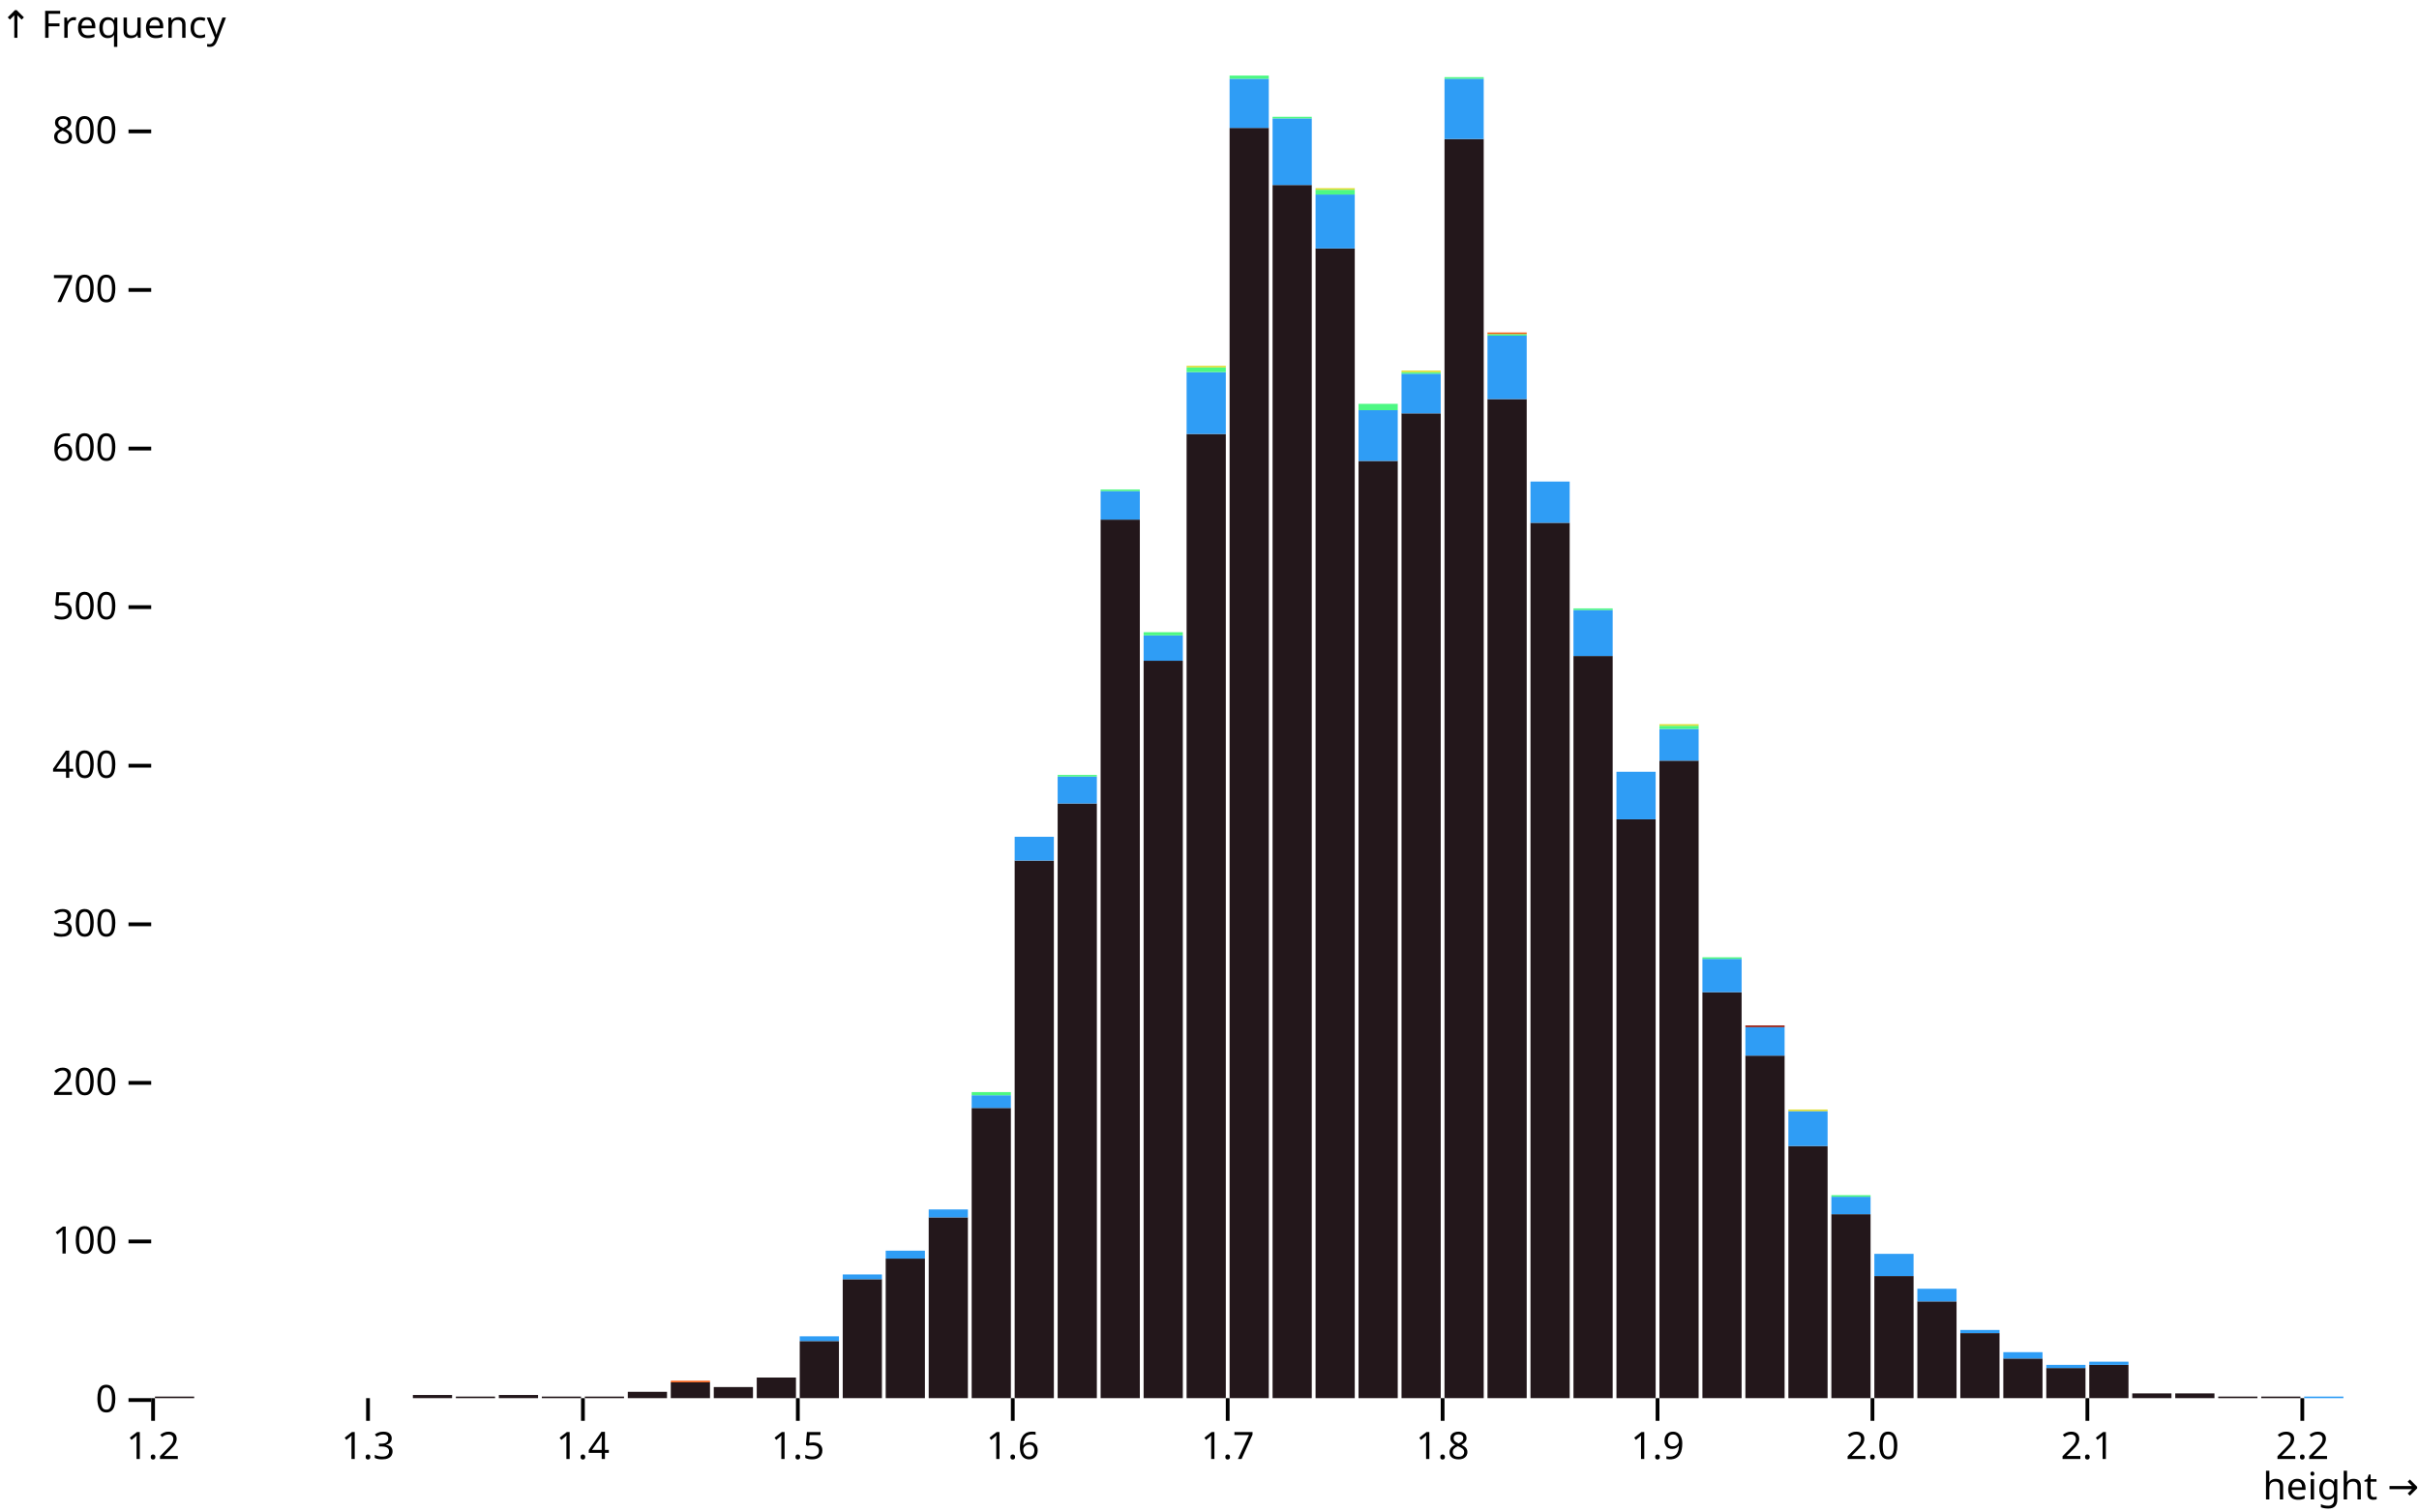
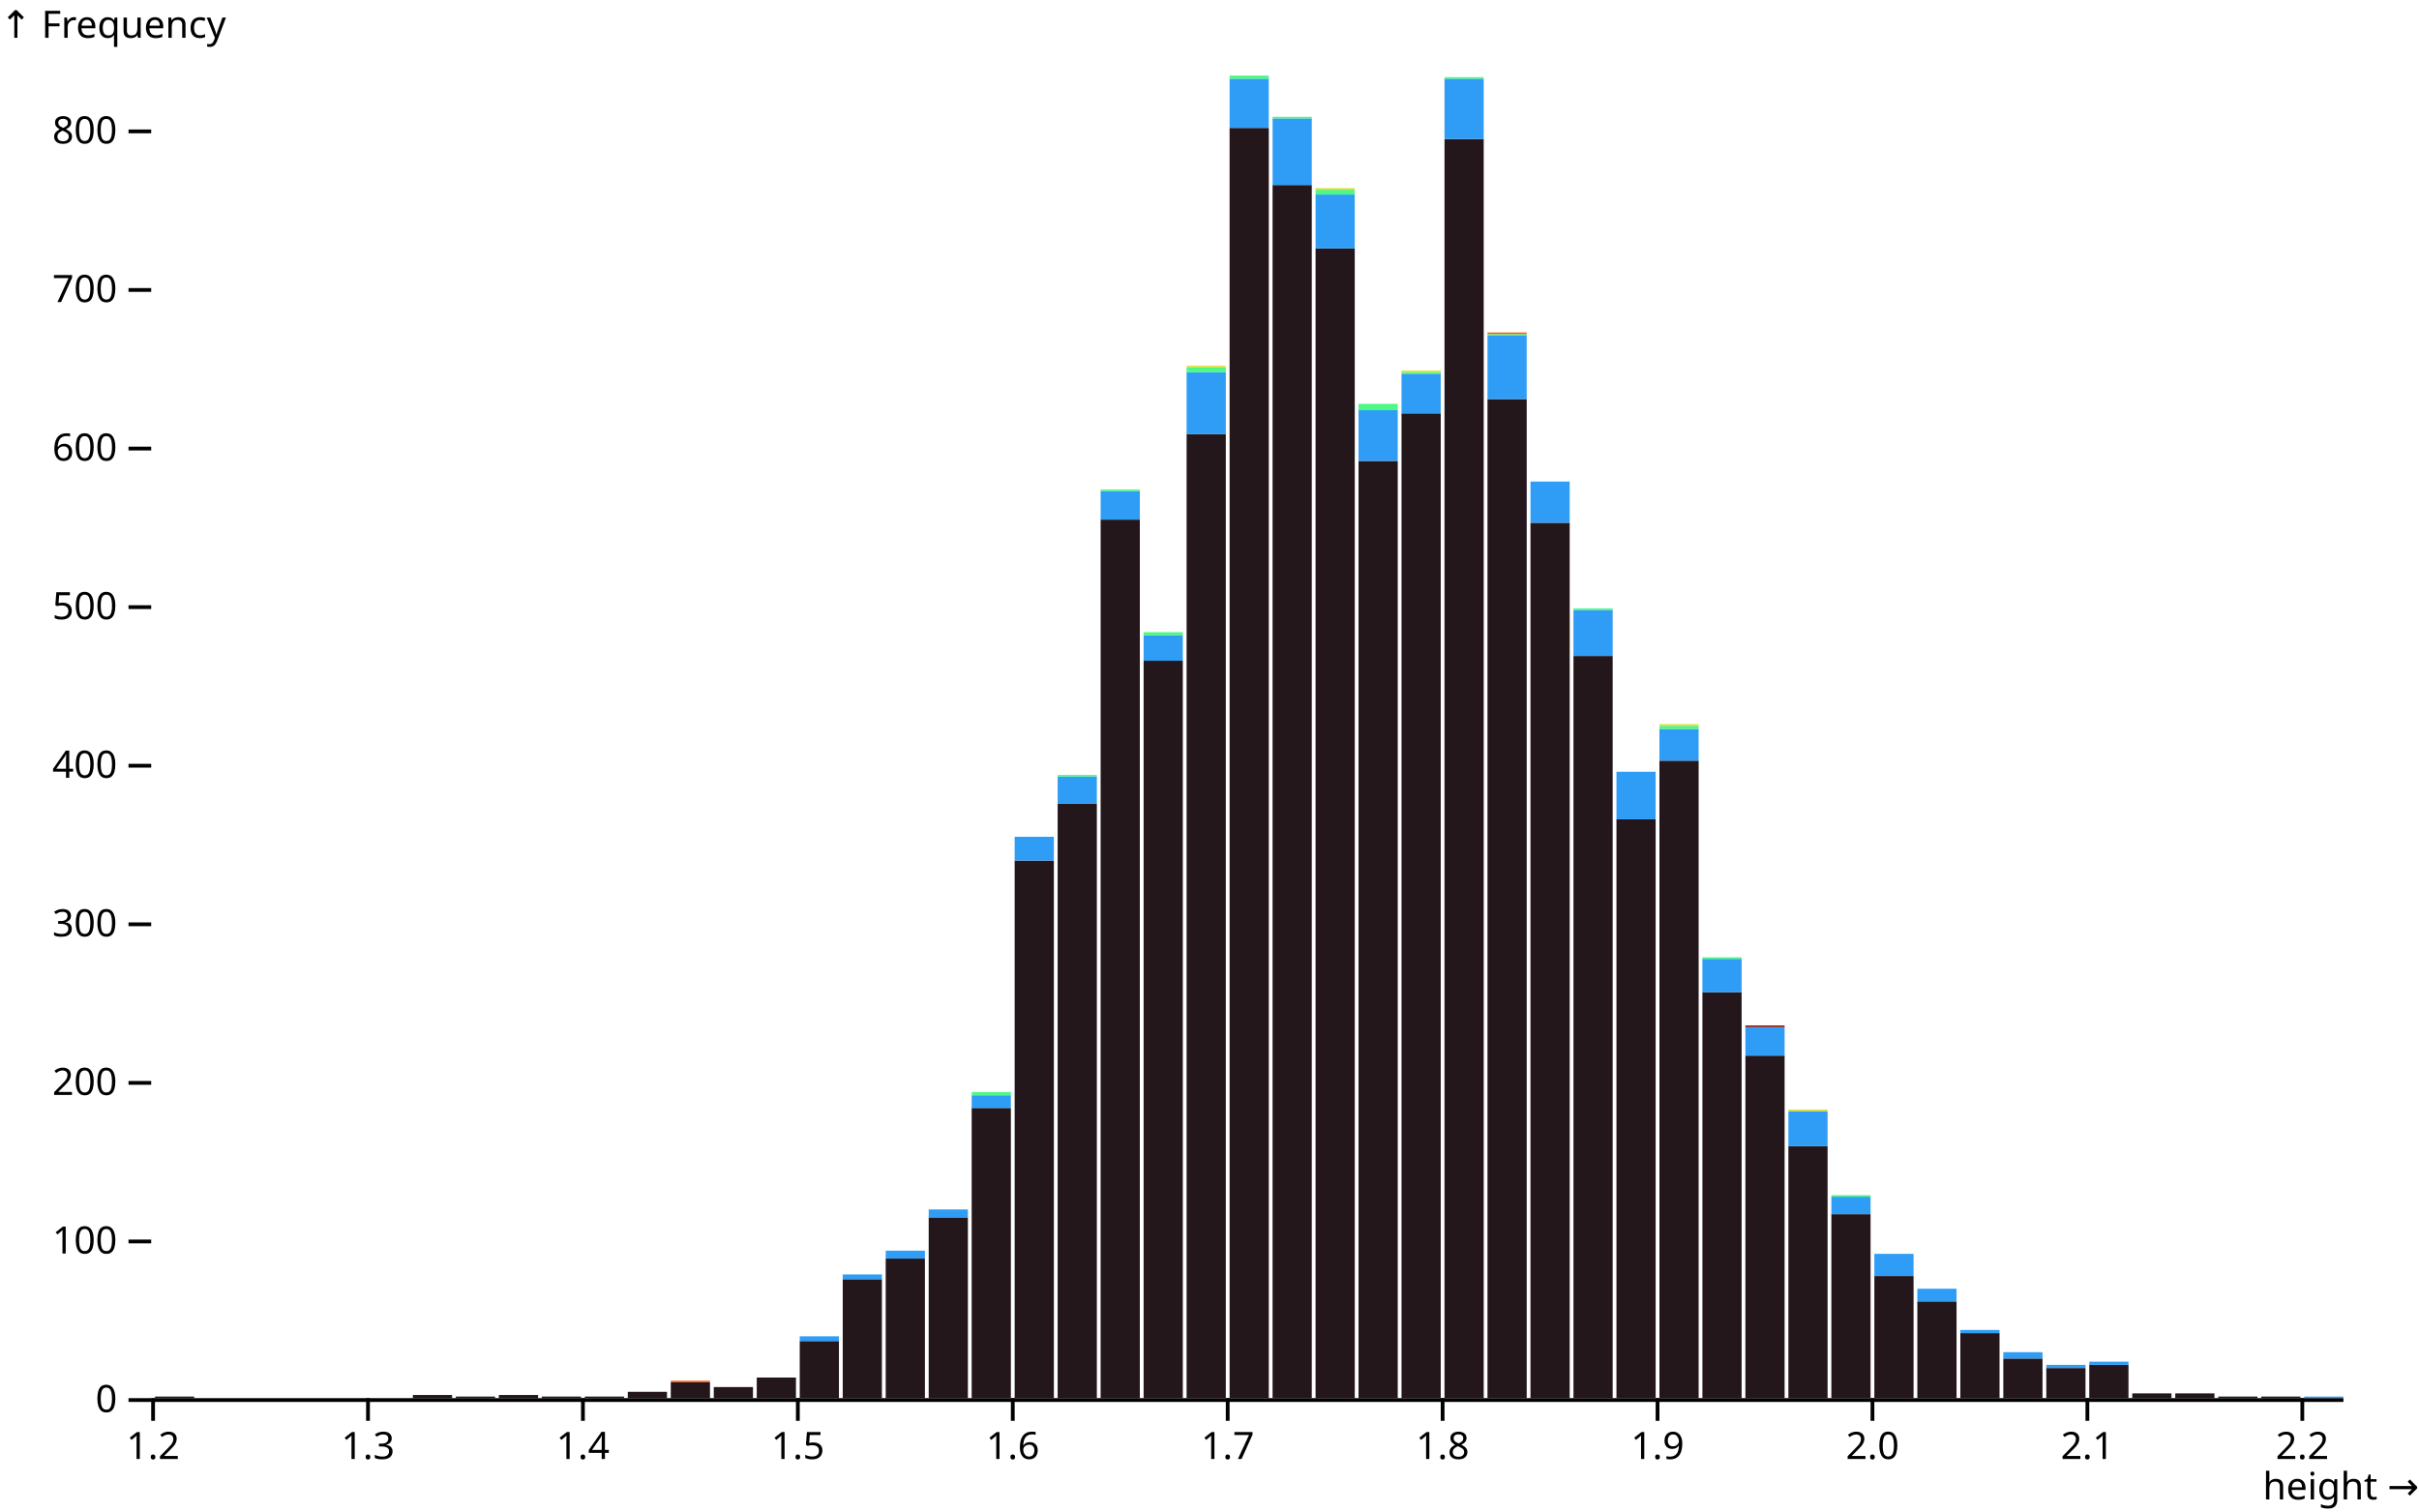
<svg xmlns="http://www.w3.org/2000/svg" class="plot" fill="currentColor" font-family="system-ui, sans-serif" font-size="10" text-anchor="middle" width="640" height="400" viewBox="0 0 640 400">
  <style>
    .plot {
      display: block;
      background: white;
      height: auto;
      height: intrinsic;
      max-width: 100%;
    }

    .plot text,
    .plot tspan {
      white-space: pre;
    }
  </style>
  <g aria-label="y-axis" aria-description="↑ Frequency" transform="translate(40,0)" fill="none" text-anchor="end" font-variant="tabular-nums">
    <g class="tick" opacity="1" transform="translate(0,370.5)">
      <line stroke="currentColor" x2="-6" />
      <text fill="currentColor" x="-9" dy="0.32em">0</text>
    </g>
    <g class="tick" opacity="1" transform="translate(0,328.5336)">
      <line stroke="currentColor" x2="-6" />
      <text fill="currentColor" x="-9" dy="0.32em">100</text>
    </g>
    <g class="tick" opacity="1" transform="translate(0,286.5671)">
      <line stroke="currentColor" x2="-6" />
      <text fill="currentColor" x="-9" dy="0.32em">200</text>
    </g>
    <g class="tick" opacity="1" transform="translate(0,244.6007)">
      <line stroke="currentColor" x2="-6" />
      <text fill="currentColor" x="-9" dy="0.32em">300</text>
    </g>
    <g class="tick" opacity="1" transform="translate(0,202.6343)">
      <line stroke="currentColor" x2="-6" />
      <text fill="currentColor" x="-9" dy="0.32em">400</text>
    </g>
    <g class="tick" opacity="1" transform="translate(0,160.6679)">
      <line stroke="currentColor" x2="-6" />
      <text fill="currentColor" x="-9" dy="0.32em">500</text>
    </g>
    <g class="tick" opacity="1" transform="translate(0,118.7014)">
      <line stroke="currentColor" x2="-6" />
      <text fill="currentColor" x="-9" dy="0.32em">600</text>
    </g>
    <g class="tick" opacity="1" transform="translate(0,76.73501)">
      <line stroke="currentColor" x2="-6" />
      <text fill="currentColor" x="-9" dy="0.32em">700</text>
    </g>
    <g class="tick" opacity="1" transform="translate(0,34.76859)">
      <line stroke="currentColor" x2="-6" />
      <text fill="currentColor" x="-9" dy="0.32em">800</text>
    </g>
    <text fill="currentColor" font-variant="normal" transform="translate(-40,20)" dy="-1em" text-anchor="start">↑ Frequency</text>
  </g>
  <g aria-label="x-axis" aria-description="height →" transform="translate(0,370)" fill="none" text-anchor="middle" font-variant="tabular-nums">
    <g class="tick" opacity="1" transform="translate(40.5,0)">
      <line stroke="currentColor" y2="6" />
      <text fill="currentColor" y="9" dy="0.71em">1.2</text>
    </g>
    <g class="tick" opacity="1" transform="translate(97.36275,0)">
      <line stroke="currentColor" y2="6" />
      <text fill="currentColor" y="9" dy="0.71em">1.3</text>
    </g>
    <g class="tick" opacity="1" transform="translate(154.2255,0)">
      <line stroke="currentColor" y2="6" />
      <text fill="currentColor" y="9" dy="0.71em">1.4</text>
    </g>
    <g class="tick" opacity="1" transform="translate(211.0882,0)">
      <line stroke="currentColor" y2="6" />
      <text fill="currentColor" y="9" dy="0.71em">1.5</text>
    </g>
    <g class="tick" opacity="1" transform="translate(267.951,0)">
      <line stroke="currentColor" y2="6" />
      <text fill="currentColor" y="9" dy="0.71em">1.6</text>
    </g>
    <g class="tick" opacity="1" transform="translate(324.8137,0)">
      <line stroke="currentColor" y2="6" />
      <text fill="currentColor" y="9" dy="0.71em">1.7</text>
    </g>
    <g class="tick" opacity="1" transform="translate(381.6765,0)">
      <line stroke="currentColor" y2="6" />
      <text fill="currentColor" y="9" dy="0.71em">1.8</text>
    </g>
    <g class="tick" opacity="1" transform="translate(438.5392,0)">
      <line stroke="currentColor" y2="6" />
      <text fill="currentColor" y="9" dy="0.71em">1.9</text>
    </g>
    <g class="tick" opacity="1" transform="translate(495.402,0)">
      <line stroke="currentColor" y2="6" />
      <text fill="currentColor" y="9" dy="0.71em">2.0</text>
    </g>
    <g class="tick" opacity="1" transform="translate(552.2647,0)">
      <line stroke="currentColor" y2="6" />
      <text fill="currentColor" y="9" dy="0.71em">2.1</text>
    </g>
    <g class="tick" opacity="1" transform="translate(609.1275,0)">
      <line stroke="currentColor" y2="6" />
      <text fill="currentColor" y="9" dy="0.71em">2.2</text>
    </g>
    <text fill="currentColor" transform="translate(640,30)" dy="-0.32em" text-anchor="end">height →</text>
  </g>
  <g aria-label="rect">
    <rect x="41" y="369.58" width="10.373" height="0.42" fill="rgb(35, 23, 27)" />
    <rect x="109.235" y="369.161" width="10.373" height="0.839" fill="rgb(35, 23, 27)" />
    <rect x="120.608" y="369.58" width="10.373" height="0.42" fill="rgb(35, 23, 27)" />
    <rect x="131.98" y="369.161" width="10.373" height="0.839" fill="rgb(35, 23, 27)" />
    <rect x="143.353" y="369.58" width="10.373" height="0.42" fill="rgb(35, 23, 27)" />
    <rect x="154.725" y="369.58" width="10.373" height="0.42" fill="rgb(35, 23, 27)" />
    <rect x="166.098" y="368.321" width="10.373" height="1.679" fill="rgb(35, 23, 27)" />
    <rect x="177.471" y="365.803" width="10.373" height="4.197" fill="rgb(35, 23, 27)" />
    <rect x="188.843" y="367.062" width="10.373" height="2.938" fill="rgb(35, 23, 27)" />
    <rect x="200.216" y="364.544" width="10.373" height="5.456" fill="rgb(35, 23, 27)" />
    <rect x="211.588" y="354.892" width="10.373" height="15.108" fill="rgb(35, 23, 27)" />
    <rect x="222.961" y="338.525" width="10.373" height="31.475" fill="rgb(35, 23, 27)" />
    <rect x="234.333" y="333.07" width="10.373" height="36.93" fill="rgb(35, 23, 27)" />
    <rect x="245.706" y="322.158" width="10.373" height="47.842" fill="rgb(35, 23, 27)" />
    <rect x="257.078" y="293.201" width="10.373" height="76.799" fill="rgb(35, 23, 27)" />
    <rect x="268.451" y="227.734" width="10.373" height="142.266" fill="rgb(35, 23, 27)" />
    <rect x="279.824" y="212.626" width="10.373" height="157.374" fill="rgb(35, 23, 27)" />
    <rect x="291.196" y="137.506" width="10.373" height="232.494" fill="rgb(35, 23, 27)" />
    <rect x="302.569" y="174.856" width="10.373" height="195.144" fill="rgb(35, 23, 27)" />
    <rect x="313.941" y="114.844" width="10.373" height="255.156" fill="rgb(35, 23, 27)" />
    <rect x="325.314" y="33.849" width="10.373" height="336.151" fill="rgb(35, 23, 27)" />
    <rect x="336.686" y="48.957" width="10.373" height="321.043" fill="rgb(35, 23, 27)" />
    <rect x="348.059" y="65.743" width="10.373" height="304.257" fill="rgb(35, 23, 27)" />
    <rect x="359.431" y="121.978" width="10.373" height="248.022" fill="rgb(35, 23, 27)" />
    <rect x="370.804" y="109.388" width="10.373" height="260.612" fill="rgb(35, 23, 27)" />
    <rect x="382.176" y="36.787" width="10.373" height="333.213" fill="rgb(35, 23, 27)" />
    <rect x="393.549" y="105.612" width="10.373" height="264.388" fill="rgb(35, 23, 27)" />
    <rect x="404.922" y="138.345" width="10.373" height="231.655" fill="rgb(35, 23, 27)" />
    <rect x="416.294" y="173.597" width="10.373" height="196.403" fill="rgb(35, 23, 27)" />
    <rect x="427.667" y="216.823" width="10.373" height="153.177" fill="rgb(35, 23, 27)" />
    <rect x="439.039" y="201.295" width="10.373" height="168.705" fill="rgb(35, 23, 27)" />
    <rect x="450.412" y="262.566" width="10.373" height="107.434" fill="rgb(35, 23, 27)" />
    <rect x="461.784" y="279.353" width="10.373" height="90.647" fill="rgb(35, 23, 27)" />
    <rect x="473.157" y="303.273" width="10.373" height="66.727" fill="rgb(35, 23, 27)" />
    <rect x="484.529" y="321.319" width="10.373" height="48.681" fill="rgb(35, 23, 27)" />
    <rect x="495.902" y="337.686" width="10.373" height="32.314" fill="rgb(35, 23, 27)" />
    <rect x="507.275" y="344.4" width="10.373" height="25.6" fill="rgb(35, 23, 27)" />
    <rect x="518.647" y="352.794" width="10.373" height="17.206" fill="rgb(35, 23, 27)" />
    <rect x="530.02" y="359.508" width="10.373" height="10.492" fill="rgb(35, 23, 27)" />
    <rect x="541.392" y="362.026" width="10.373" height="7.974" fill="rgb(35, 23, 27)" />
    <rect x="552.765" y="361.187" width="10.373" height="8.813" fill="rgb(35, 23, 27)" />
    <rect x="564.137" y="368.741" width="10.373" height="1.259" fill="rgb(35, 23, 27)" />
    <rect x="575.51" y="368.741" width="10.373" height="1.259" fill="rgb(35, 23, 27)" />
    <rect x="586.882" y="369.58" width="10.373" height="0.42" fill="rgb(35, 23, 27)" />
    <rect x="598.255" y="369.58" width="10.373" height="0.42" fill="rgb(35, 23, 27)" />
    <rect x="211.588" y="353.633" width="10.373" height="1.259" fill="rgb(47, 157, 245)" />
    <rect x="222.961" y="337.266" width="10.373" height="1.259" fill="rgb(47, 157, 245)" />
    <rect x="234.333" y="330.971" width="10.373" height="2.098" fill="rgb(47, 157, 245)" />
    <rect x="245.706" y="320.06" width="10.373" height="2.098" fill="rgb(47, 157, 245)" />
    <rect x="257.078" y="289.844" width="10.373" height="3.357" fill="rgb(47, 157, 245)" />
    <rect x="268.451" y="221.439" width="10.373" height="6.295" fill="rgb(47, 157, 245)" />
    <rect x="279.824" y="205.492" width="10.373" height="7.134" fill="rgb(47, 157, 245)" />
    <rect x="291.196" y="129.952" width="10.373" height="7.554" fill="rgb(47, 157, 245)" />
    <rect x="302.569" y="168.141" width="10.373" height="6.715" fill="rgb(47, 157, 245)" />
    <rect x="313.941" y="98.477" width="10.373" height="16.367" fill="rgb(47, 157, 245)" />
    <rect x="325.314" y="20.839" width="10.373" height="13.01" fill="rgb(47, 157, 245)" />
    <rect x="336.686" y="31.331" width="10.373" height="17.626" fill="rgb(47, 157, 245)" />
    <rect x="348.059" y="51.475" width="10.373" height="14.269" fill="rgb(47, 157, 245)" />
    <rect x="359.431" y="108.549" width="10.373" height="13.429" fill="rgb(47, 157, 245)" />
    <rect x="370.804" y="98.897" width="10.373" height="10.492" fill="rgb(47, 157, 245)" />
    <rect x="382.176" y="20.839" width="10.373" height="15.947" fill="rgb(47, 157, 245)" />
    <rect x="393.549" y="88.825" width="10.373" height="16.787" fill="rgb(47, 157, 245)" />
    <rect x="404.922" y="127.434" width="10.373" height="10.911" fill="rgb(47, 157, 245)" />
    <rect x="416.294" y="161.427" width="10.373" height="12.17" fill="rgb(47, 157, 245)" />
    <rect x="427.667" y="204.233" width="10.373" height="12.59" fill="rgb(47, 157, 245)" />
    <rect x="439.039" y="192.902" width="10.373" height="8.393" fill="rgb(47, 157, 245)" />
    <rect x="450.412" y="253.753" width="10.373" height="8.813" fill="rgb(47, 157, 245)" />
    <rect x="461.784" y="271.799" width="10.373" height="7.554" fill="rgb(47, 157, 245)" />
    <rect x="473.157" y="294.041" width="10.373" height="9.233" fill="rgb(47, 157, 245)" />
    <rect x="484.529" y="316.703" width="10.373" height="4.616" fill="rgb(47, 157, 245)" />
    <rect x="495.902" y="331.811" width="10.373" height="5.875" fill="rgb(47, 157, 245)" />
    <rect x="507.275" y="341.043" width="10.373" height="3.357" fill="rgb(47, 157, 245)" />
    <rect x="518.647" y="351.954" width="10.373" height="0.839" fill="rgb(47, 157, 245)" />
    <rect x="530.02" y="357.83" width="10.373" height="1.679" fill="rgb(47, 157, 245)" />
    <rect x="541.392" y="361.187" width="10.373" height="0.839" fill="rgb(47, 157, 245)" />
    <rect x="552.765" y="360.348" width="10.373" height="0.839" fill="rgb(47, 157, 245)" />
    <rect x="609.627" y="369.58" width="10.373" height="0.42" fill="rgb(47, 157, 245)" />
    <rect x="257.078" y="289.005" width="10.373" height="0.839" fill="rgb(77, 248, 132)" />
    <rect x="279.824" y="205.072" width="10.373" height="0.42" fill="rgb(77, 248, 132)" />
    <rect x="291.196" y="129.532" width="10.373" height="0.42" fill="rgb(77, 248, 132)" />
    <rect x="302.569" y="167.302" width="10.373" height="0.839" fill="rgb(77, 248, 132)" />
    <rect x="313.941" y="97.218" width="10.373" height="1.259" fill="rgb(77, 248, 132)" />
    <rect x="325.314" y="20" width="10.373" height="0.839" fill="rgb(77, 248, 132)" />
    <rect x="336.686" y="30.911" width="10.373" height="0.42" fill="rgb(77, 248, 132)" />
    <rect x="348.059" y="50.216" width="10.373" height="1.259" fill="rgb(77, 248, 132)" />
    <rect x="359.431" y="106.871" width="10.373" height="1.679" fill="rgb(77, 248, 132)" />
    <rect x="370.804" y="98.477" width="10.373" height="0.42" fill="rgb(77, 248, 132)" />
    <rect x="382.176" y="20.42" width="10.373" height="0.42" fill="rgb(77, 248, 132)" />
    <rect x="393.549" y="88.405" width="10.373" height="0.42" fill="rgb(77, 248, 132)" />
    <rect x="416.294" y="161.007" width="10.373" height="0.42" fill="rgb(77, 248, 132)" />
    <rect x="439.039" y="192.062" width="10.373" height="0.839" fill="rgb(77, 248, 132)" />
    <rect x="450.412" y="253.333" width="10.373" height="0.42" fill="rgb(77, 248, 132)" />
    <rect x="484.529" y="316.283" width="10.373" height="0.42" fill="rgb(77, 248, 132)" />
    <rect x="313.941" y="96.799" width="10.373" height="0.42" fill="rgb(222, 221, 50)" />
    <rect x="348.059" y="49.796" width="10.373" height="0.42" fill="rgb(222, 221, 50)" />
    <rect x="370.804" y="98.058" width="10.373" height="0.42" fill="rgb(222, 221, 50)" />
    <rect x="439.039" y="191.643" width="10.373" height="0.42" fill="rgb(222, 221, 50)" />
    <rect x="473.157" y="293.621" width="10.373" height="0.42" fill="rgb(222, 221, 50)" />
    <rect x="177.471" y="365.384" width="10.373" height="0.42" fill="rgb(246, 95, 24)" />
    <rect x="393.549" y="87.986" width="10.373" height="0.42" fill="rgb(246, 95, 24)" />
    <rect x="461.784" y="271.379" width="10.373" height="0.42" fill="rgb(144, 12, 0)" />
  </g>
+   <g aria-label="rule" stroke="currentColor" transform="translate(0,0.5)">
+     <line x1="40" x2="620" y1="370" y2="370" />
+   </g>
</svg>
